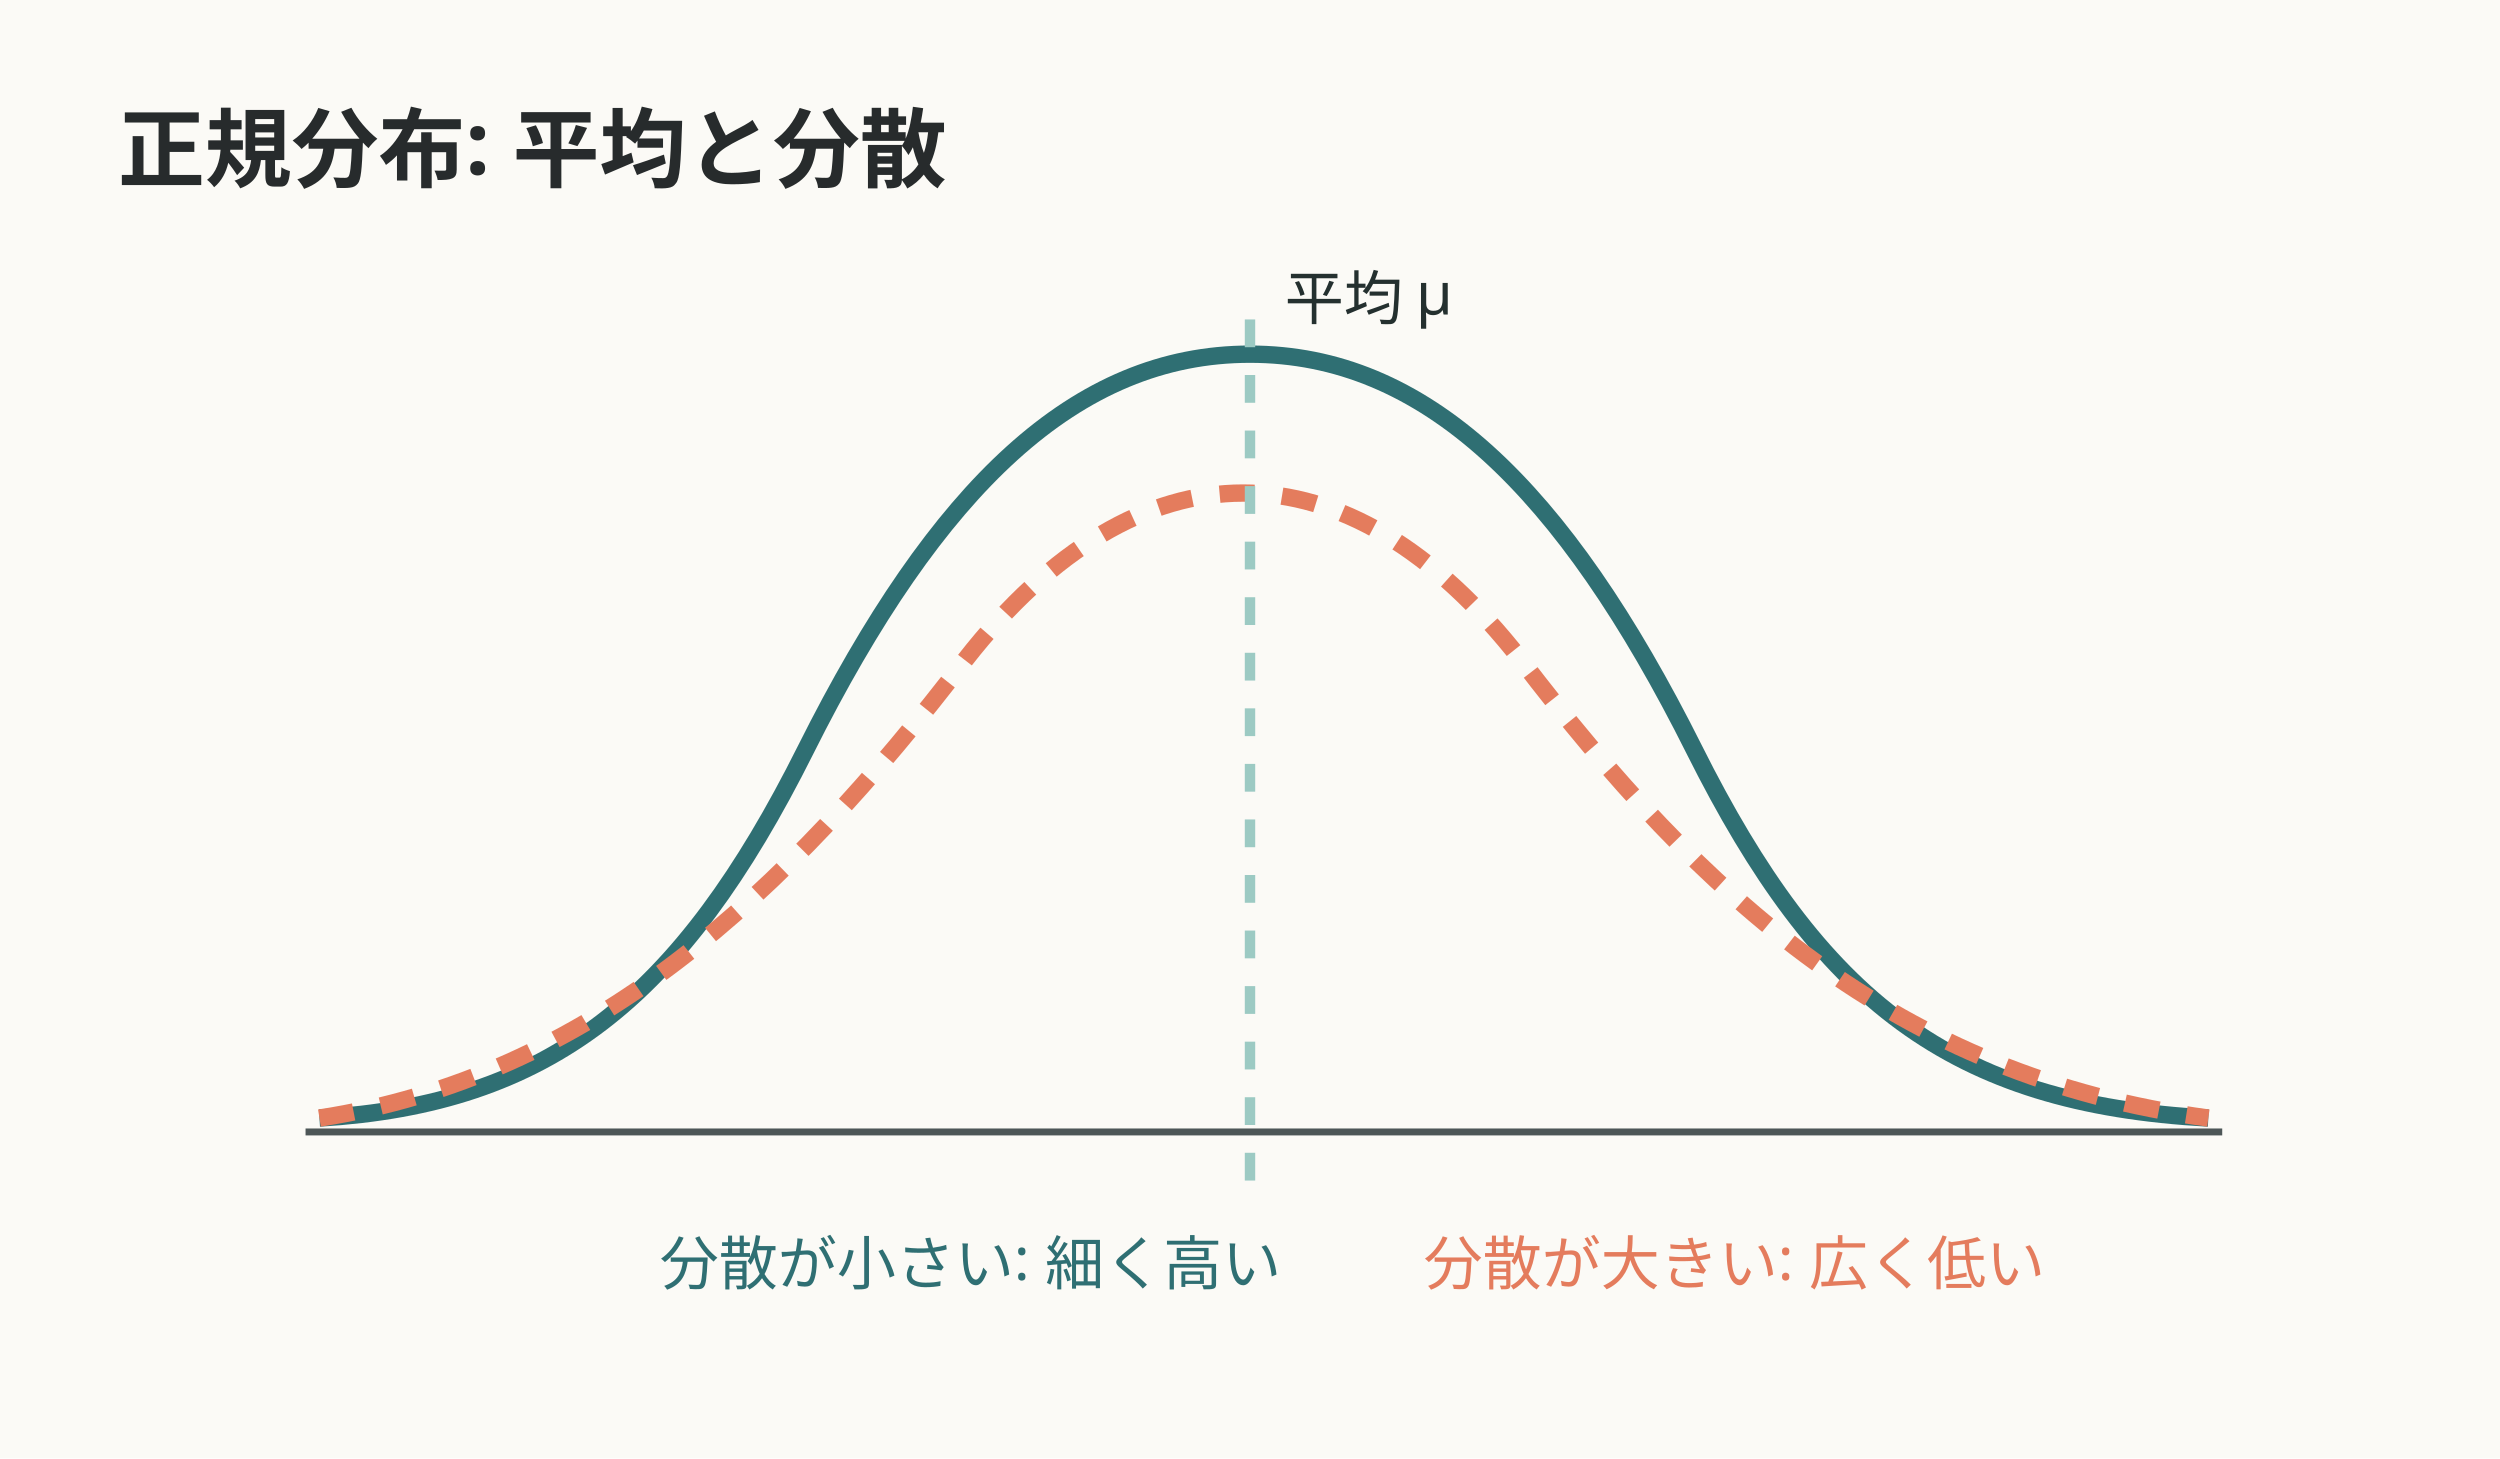
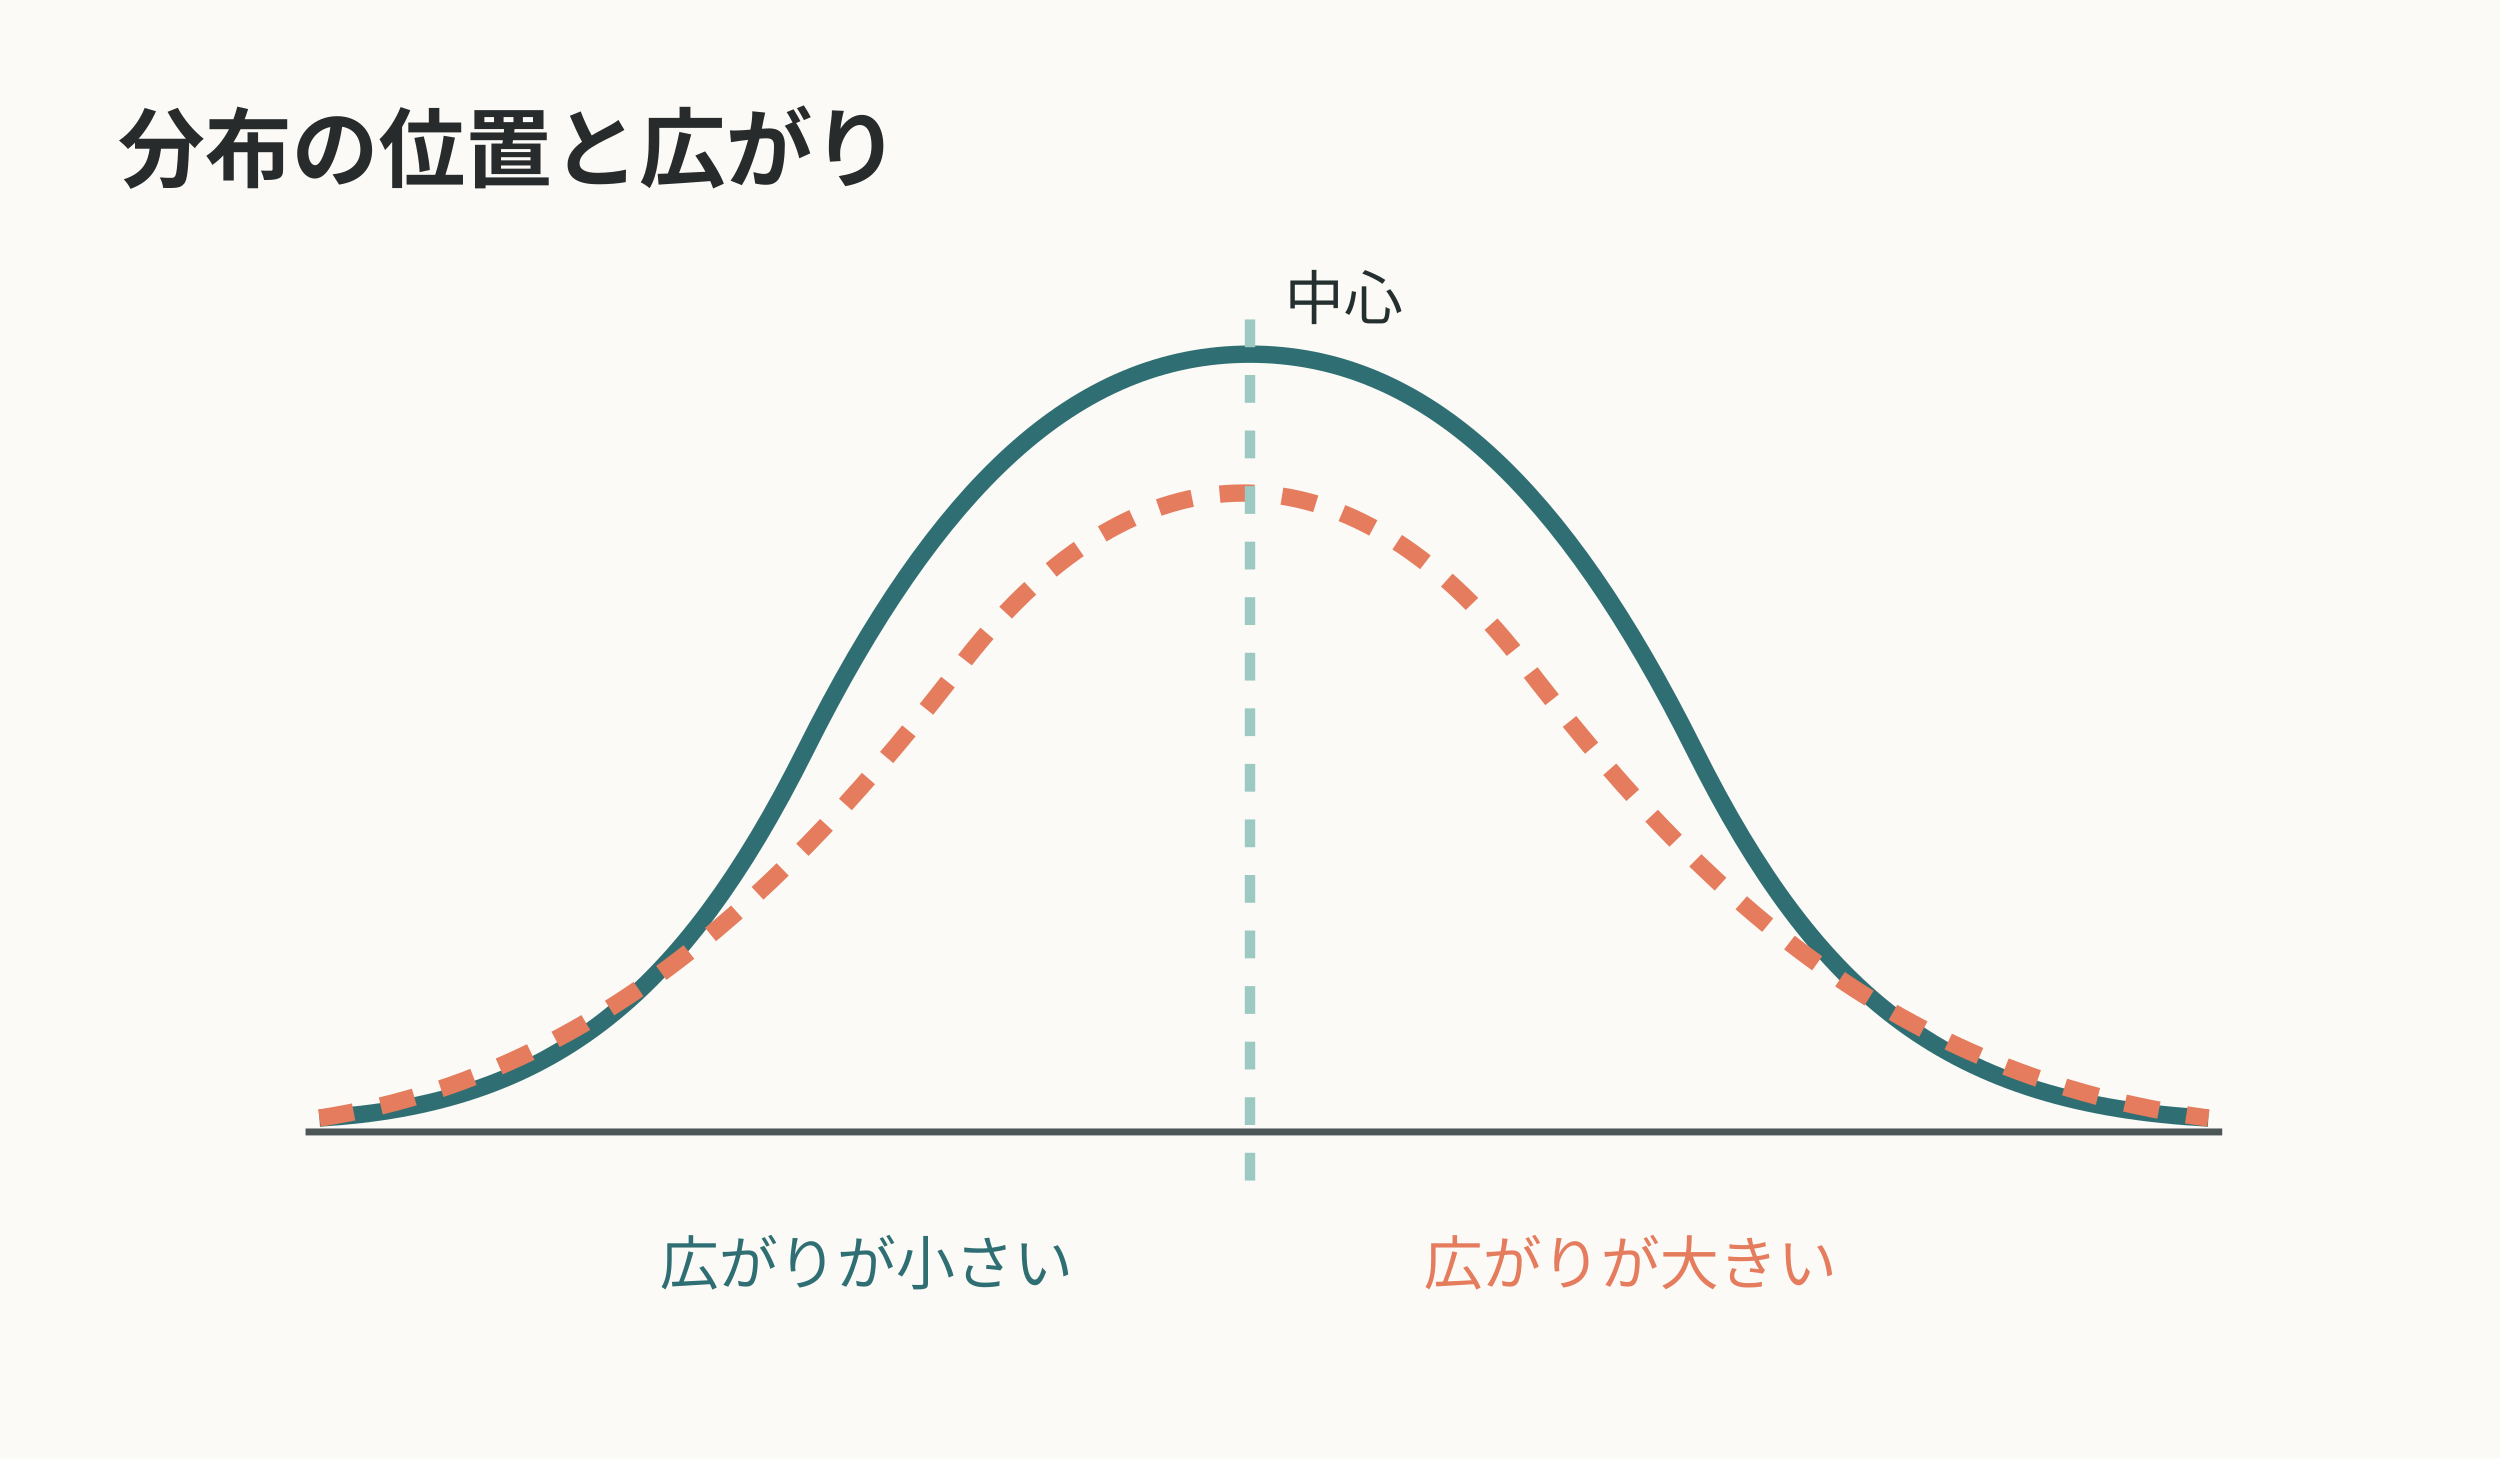
<svg xmlns="http://www.w3.org/2000/svg" viewBox="0 0 720 420" role="img" aria-labelledby="title desc">
  <rect width="720" height="420" fill="#fbfaf6" />
-   <text x="34" y="52" font-family="sans-serif" font-size="25" font-weight="700" fill="#272b2c">正規分布: 平均と分散</text>
+   <text x="34" y="52" font-family="sans-serif" font-size="25" font-weight="700" fill="#272b2c">分布の位置と広がり</text>
  <line x1="88" y1="326" x2="640" y2="326" stroke="#4d5657" stroke-width="2" />
  <path d="M92 322 C158 318 196 288 232 216 C270 140 310 102 360 102 C410 102 450 140 488 216 C524 288 562 318 636 322" fill="none" stroke="#2f6f73" stroke-width="5" />
  <path d="M92 322 C170 310 226 258 278 190 C328 126 388 126 438 190 C490 258 546 310 636 322" fill="none" stroke="#e47c5d" stroke-width="5" stroke-dasharray="10 8" />
  <line x1="360" y1="92" x2="360" y2="342" stroke="#9ccac3" stroke-width="3" stroke-dasharray="8 8" />
-   <text x="370" y="92" font-family="sans-serif" font-size="17" fill="#24302f">平均 μ</text>
-   <text x="190" y="370" font-family="sans-serif" font-size="17" fill="#2f6f73">分散が小さい: 細く高い</text>
-   <text x="410" y="370" font-family="sans-serif" font-size="17" fill="#e47c5d">分散が大きい: 広く低い</text>
+   <text x="370" y="92" font-family="sans-serif" font-size="17" fill="#24302f">中心</text>
+   <text x="190" y="370" font-family="sans-serif" font-size="17" fill="#2f6f73">広がりが小さい</text>
+   <text x="410" y="370" font-family="sans-serif" font-size="17" fill="#e47c5d">広がりが大きい</text>
</svg>
